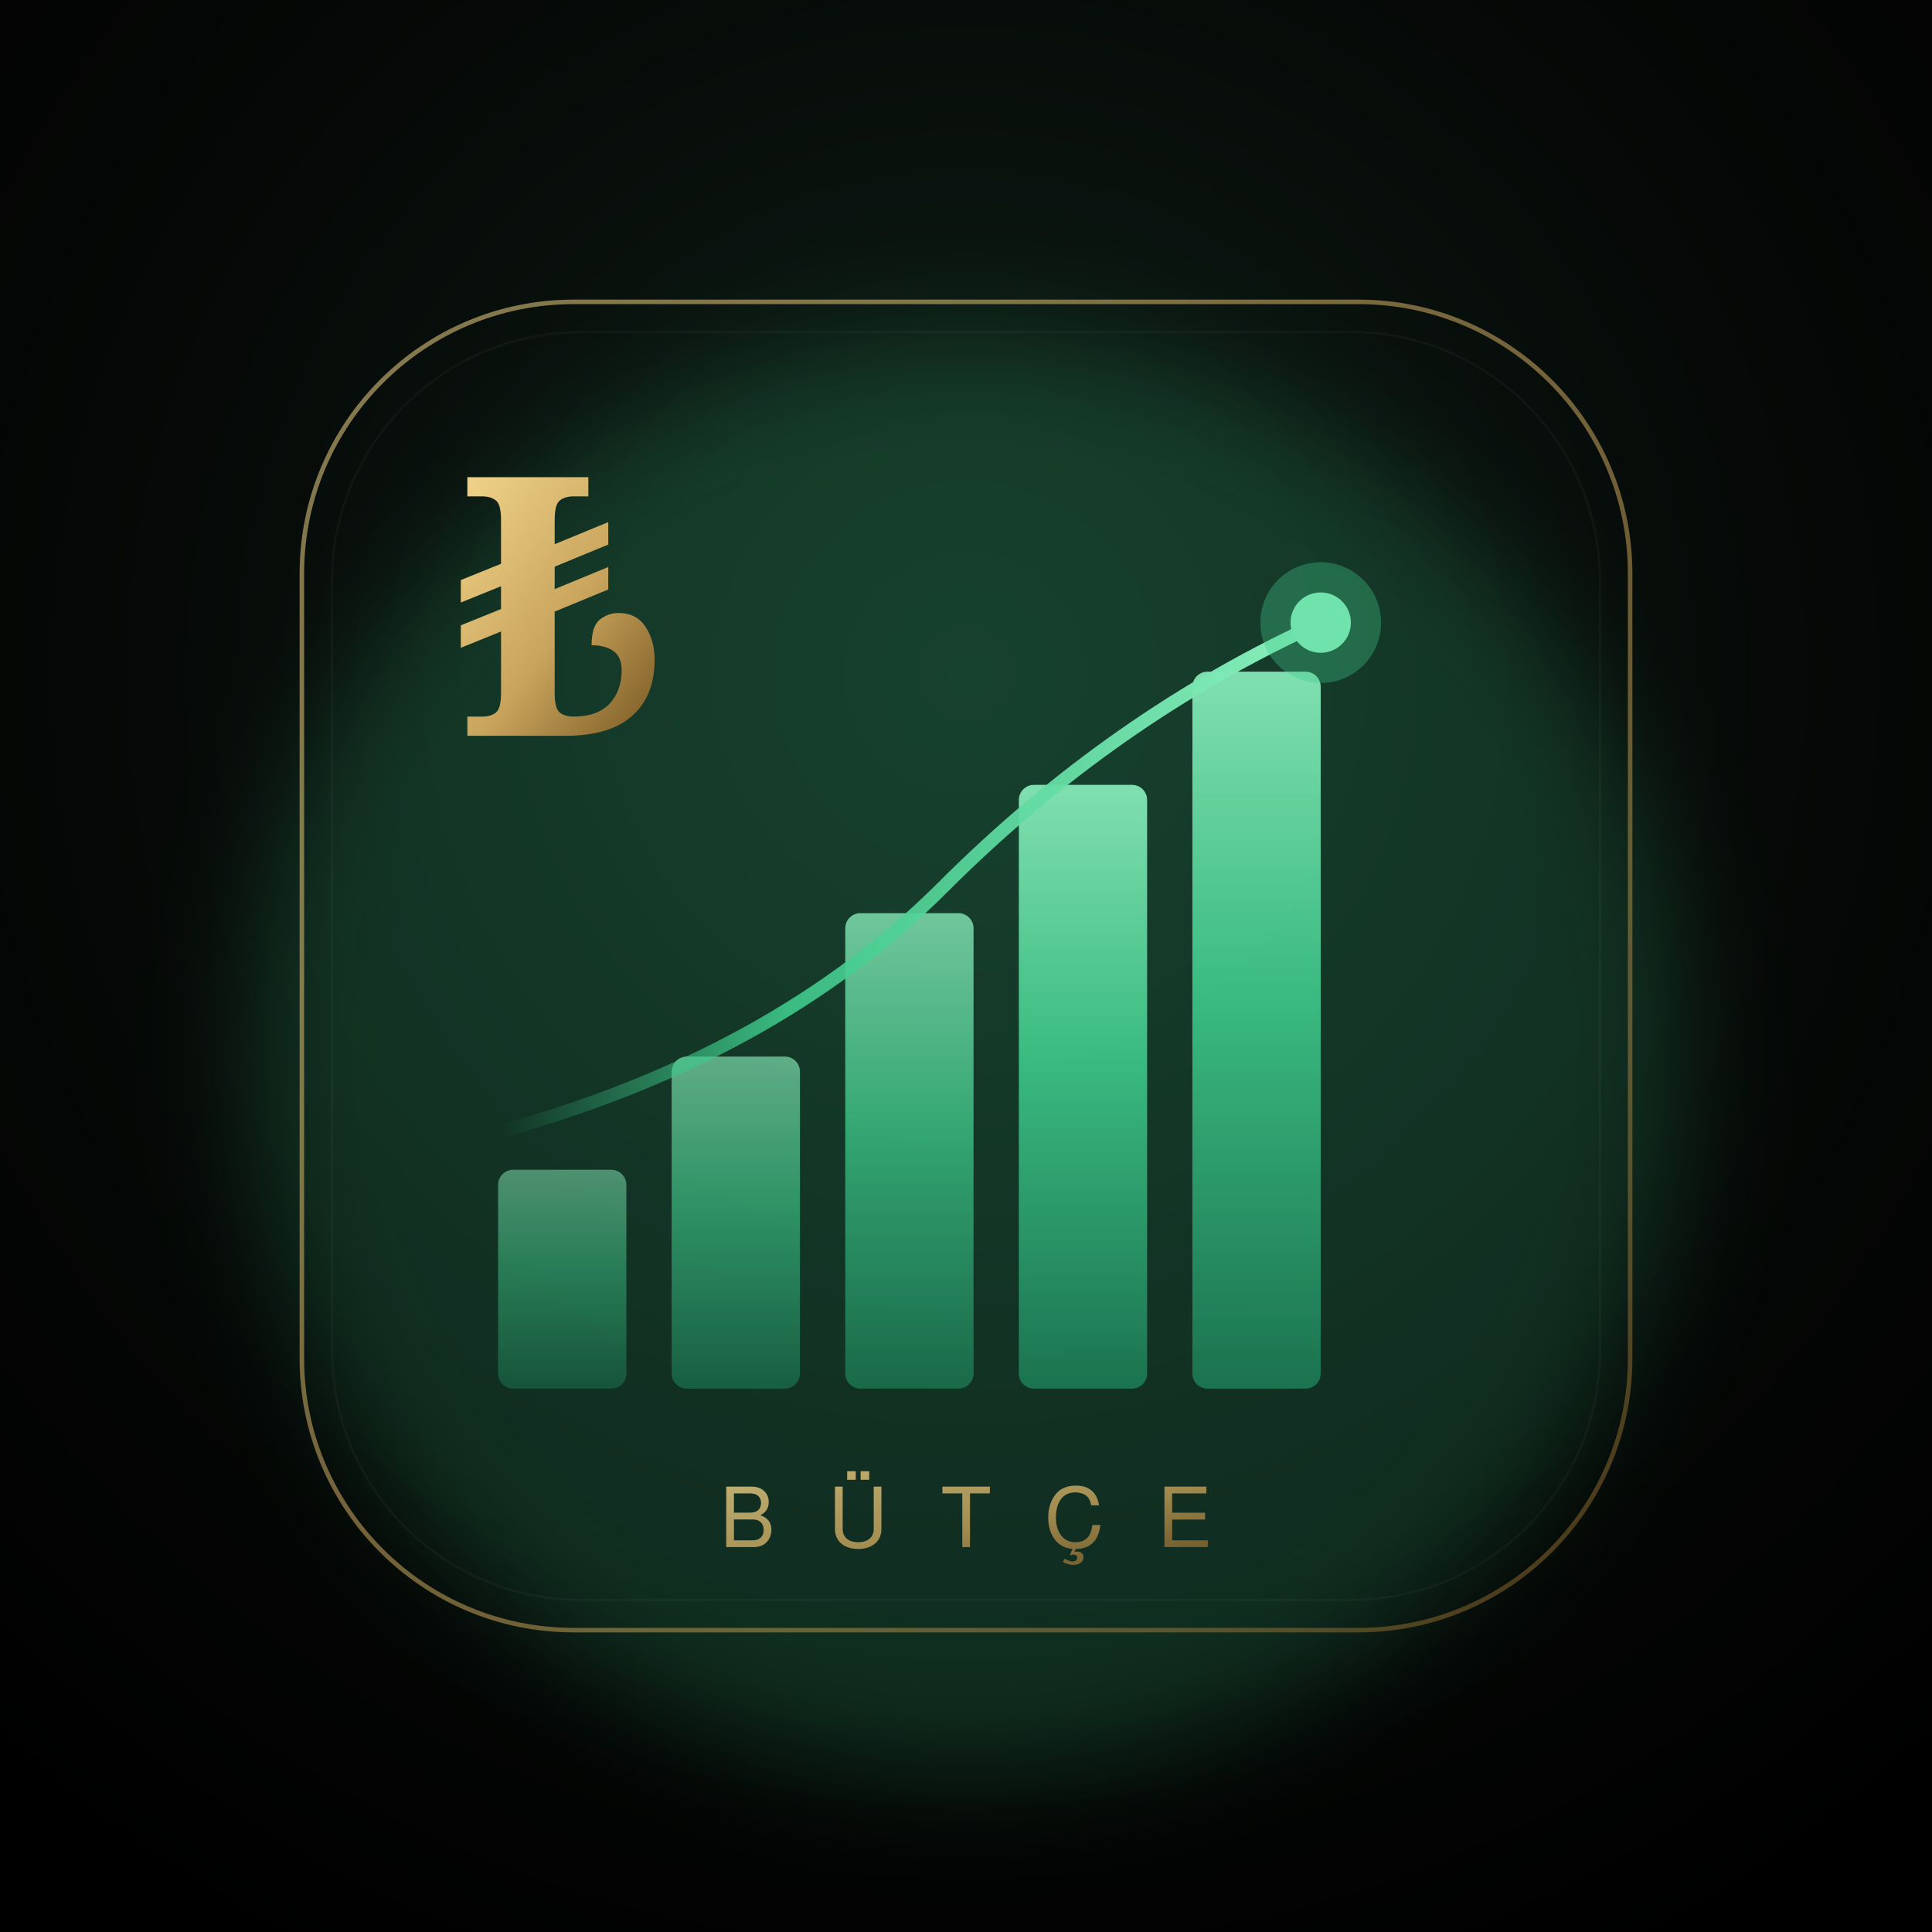
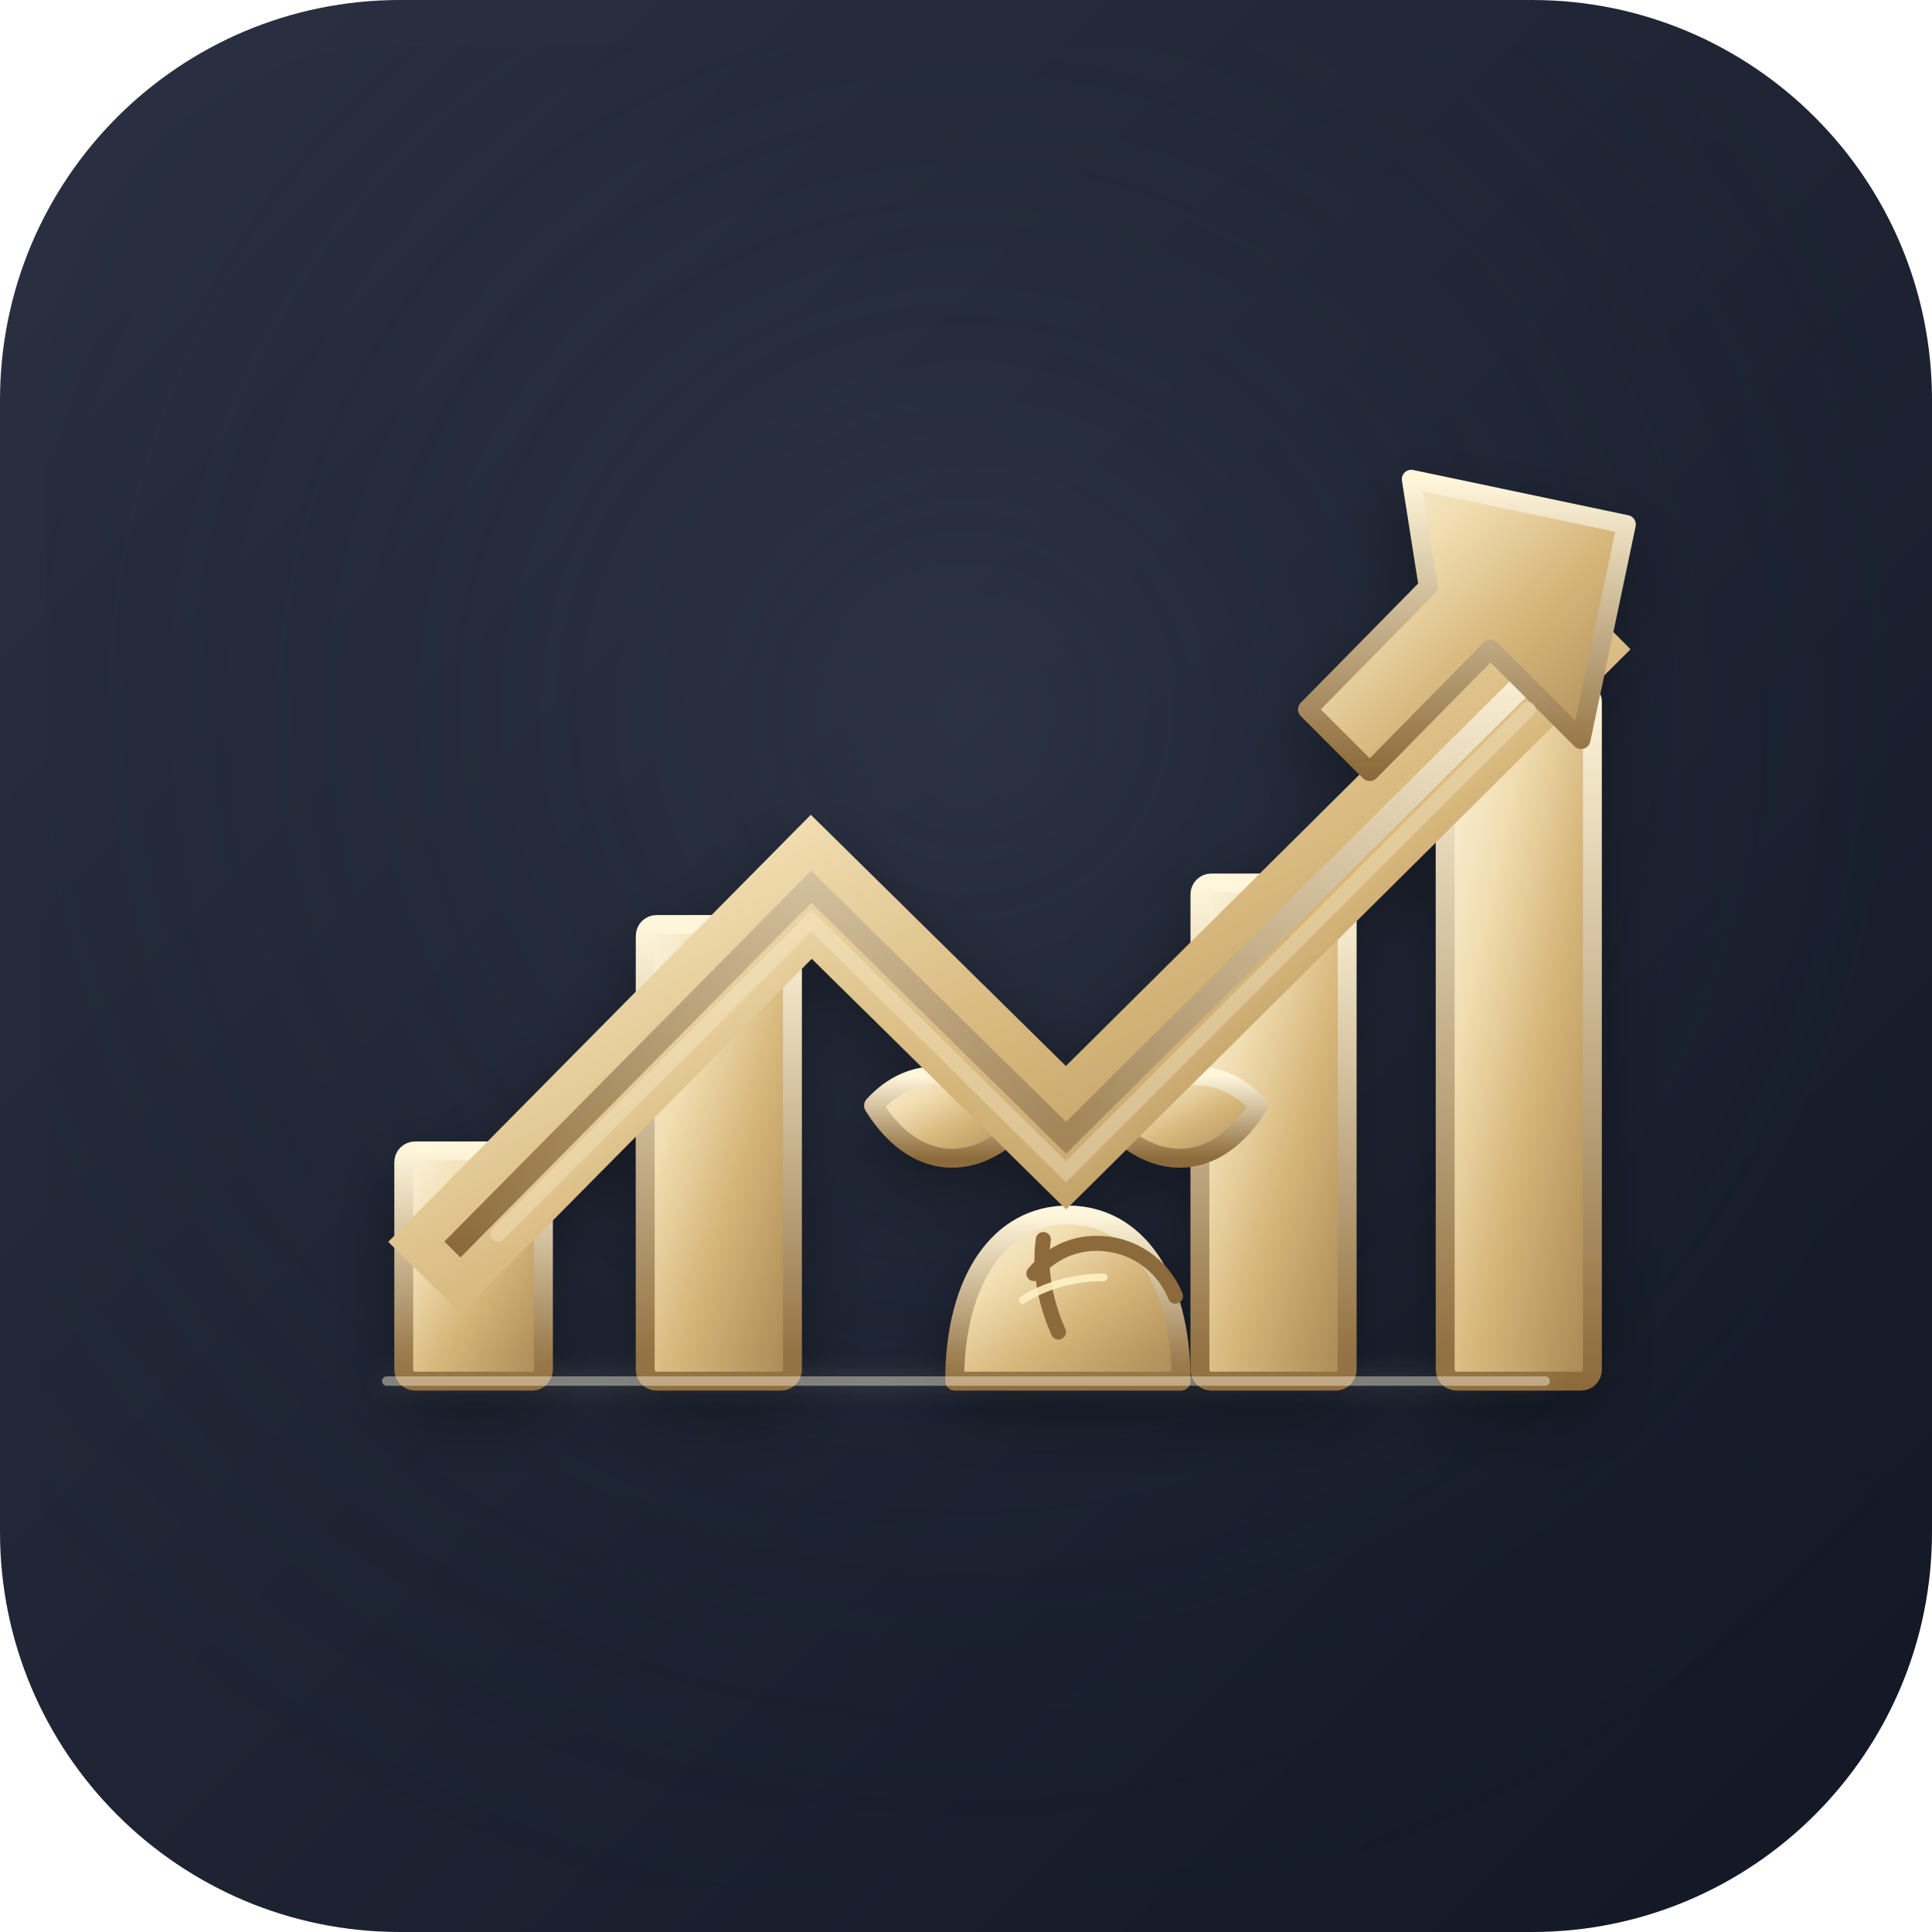
- <svg xmlns="http://www.w3.org/2000/svg" viewBox="0 0 512 512">
+ <svg xmlns="http://www.w3.org/2000/svg" viewBox="0 0 1024 1024" role="img" aria-label="Bütçem uygulama ikonu">
  <defs>
-     <radialGradient id="bg" cx="50%" cy="35%" r="75%">
-       <stop offset="0%" stop-color="#0e2018" />
-       <stop offset="55%" stop-color="#060907" />
-       <stop offset="100%" stop-color="#000000" />
+     <linearGradient id="bg" x1="0" y1="0" x2="1" y2="1">
+       <stop offset="0%" stop-color="#2b3142" />
+       <stop offset="100%" stop-color="#111724" />
+     </linearGradient>
+     <radialGradient id="glow" cx="50%" cy="36%" r="70%">
+       <stop offset="0%" stop-color="#3f4659" stop-opacity="0.38" />
+       <stop offset="100%" stop-color="#0f1522" stop-opacity="0" />
    </radialGradient>
-     <linearGradient id="emerald" x1="50%" y1="0%" x2="50%" y2="100%">
-       <stop offset="0%" stop-color="#8BF0BE" />
-       <stop offset="45%" stop-color="#3EC98A" />
-       <stop offset="100%" stop-color="#1C7A54" />
+     <linearGradient id="goldFill" x1="0" y1="0" x2="1" y2="1">
+       <stop offset="0%" stop-color="#fbf5df" />
+       <stop offset="30%" stop-color="#f1ddb1" />
+       <stop offset="58%" stop-color="#d6b67a" />
+       <stop offset="100%" stop-color="#a78651" />
    </linearGradient>
-     <linearGradient id="gold" x1="0%" y1="0%" x2="100%" y2="100%">
-       <stop offset="0%" stop-color="#F0D48A" />
-       <stop offset="55%" stop-color="#C9A45C" />
-       <stop offset="100%" stop-color="#7A5A24" />
+     <linearGradient id="goldEdge" x1="0" y1="0" x2="0" y2="1">
+       <stop offset="0%" stop-color="#fff6dc" />
+       <stop offset="100%" stop-color="#8d6b3b" />
    </linearGradient>
-     <linearGradient id="line" x1="0%" y1="50%" x2="100%" y2="50%">
-       <stop offset="0%" stop-color="#3EC98A" stop-opacity="0" />
-       <stop offset="35%" stop-color="#3EC98A" stop-opacity="0.9" />
-       <stop offset="100%" stop-color="#8BF0BE" />
-     </linearGradient>
-     <filter id="glow" x="-50%" y="-50%" width="200%" height="200%">
-       <feGaussianBlur stdDeviation="14" />
+     <filter id="shadow" x="-20%" y="-20%" width="140%" height="140%">
+       <feDropShadow dx="0" dy="14" stdDeviation="18" flood-color="#05070b" flood-opacity="0.34" />
    </filter>
+     <filter id="innerGlow" x="-20%" y="-20%" width="140%" height="140%">
+       <feDropShadow dx="0" dy="0" stdDeviation="6" flood-color="#fff2ce" flood-opacity="0.38" />
+     </filter>
+     <style>
+       .gold {
+         fill: url(#goldFill);
+         stroke: url(#goldEdge);
+         stroke-width: 10;
+         stroke-linejoin: round;
+         stroke-linecap: round;
+       }
+       .goldLine {
+         fill: none;
+         stroke: url(#goldFill);
+         stroke-width: 54;
+         stroke-linecap: square;
+         stroke-linejoin: miter;
+       }
+       .goldOutline {
+         fill: none;
+         stroke: url(#goldEdge);
+         stroke-width: 12;
+         stroke-linecap: square;
+         stroke-linejoin: miter;
+       }
+     </style>
  </defs>
-   <rect width="512" height="512" fill="url(#bg)" />
-   <circle cx="256" cy="280" r="190" fill="#3EC98A" opacity="0.20" filter="url(#glow)" />
-   <rect x="80" y="80" width="352" height="352" rx="72" fill="none" stroke="url(#gold)" stroke-width="1.2" opacity="0.55" />
-   <rect x="88" y="88" width="336" height="336" rx="66" fill="none" stroke="rgba(255,255,255,0.035)" stroke-width="0.6" />
-   <g opacity="0.9">
-     <rect x="132" y="310" width="34" height="58" rx="4" fill="url(#emerald)" opacity="0.55" />
-     <rect x="178" y="280" width="34" height="88" rx="4" fill="url(#emerald)" opacity="0.7" />
-     <rect x="224" y="242" width="34" height="126" rx="4" fill="url(#emerald)" opacity="0.85" />
-     <rect x="270" y="208" width="34" height="160" rx="4" fill="url(#emerald)" />
-     <rect x="316" y="178" width="34" height="190" rx="4" fill="url(#emerald)" />
+   <rect x="0" y="0" width="1024" height="1024" rx="212" fill="url(#bg)" />
+   <rect x="24" y="24" width="976" height="976" rx="188" fill="url(#glow)" />
+   <g filter="url(#shadow)">
+     <path class="goldLine" d="M184 732H840" />
+     <path class="goldOutline" d="M184 732H840" />
+     <rect class="gold" x="214" y="610" width="74" height="122" rx="6" />
+     <rect class="gold" x="342" y="490" width="78" height="242" rx="6" />
+     <rect class="gold" x="636" y="468" width="78" height="264" rx="6" />
+     <rect class="gold" x="766" y="366" width="78" height="366" rx="6" />
+     <path class="gold" d="M506 732          C506 678 530 644 566 644          C602 644 626 678 626 732          Z" />
+     <path class="gold" d="M585 592          C618 564 647 564 667 586          C646 620 613 624 585 592 Z" />
+     <path class="gold" d="M545 592          C512 564 483 564 463 586          C484 620 517 624 545 592 Z" />
+     <path d="M548 675c8-10 20-16 33-16 19 0 35 11 42 28M553 657c-2 14 0 31 8 49" fill="none" stroke="#8d6b3b" stroke-width="8" stroke-linecap="round" />
+     <path d="M542 689c11-7 26-12 43-12" fill="none" stroke="#fff1c5" stroke-width="4" stroke-linecap="round" opacity=".9" />
+     <path class="goldLine" d="M244 658L430 470L565 603L826 344" />
+     <path class="goldOutline" d="M244 658L430 470L565 603L826 344" />
+     <path class="gold" d="M748 254L862 278L838 392L790 344L726 409L693 376L757 311Z" />
  </g>
-   <path d="M 132 300 Q 205 280 250 235 T 350 165" fill="none" stroke="url(#line)" stroke-width="3.5" stroke-linecap="round" />
-   <circle cx="350" cy="165" r="8" fill="#8BF0BE" />
-   <circle cx="350" cy="165" r="16" fill="#3EC98A" opacity="0.35" />
-   <text x="148" y="195" font-family="Georgia, 'Times New Roman', serif" font-weight="700" font-size="96" text-anchor="middle" fill="url(#gold)">₺</text>
-   <text x="256" y="410" font-family="'Space Grotesk', Helvetica, sans-serif" font-weight="500" font-size="22" letter-spacing="14" text-anchor="middle" fill="url(#gold)" opacity="0.8">BÜTÇE</text>
+   <g filter="url(#innerGlow)" opacity=".45">
+     <path d="M205 732H819" fill="none" stroke="#fff6dd" stroke-width="5" stroke-linecap="round" />
+     <path d="M264 654L430 488L565 621L810 376" fill="none" stroke="#fff6dd" stroke-width="8" stroke-linecap="round" opacity=".7" />
+   </g>
</svg>
